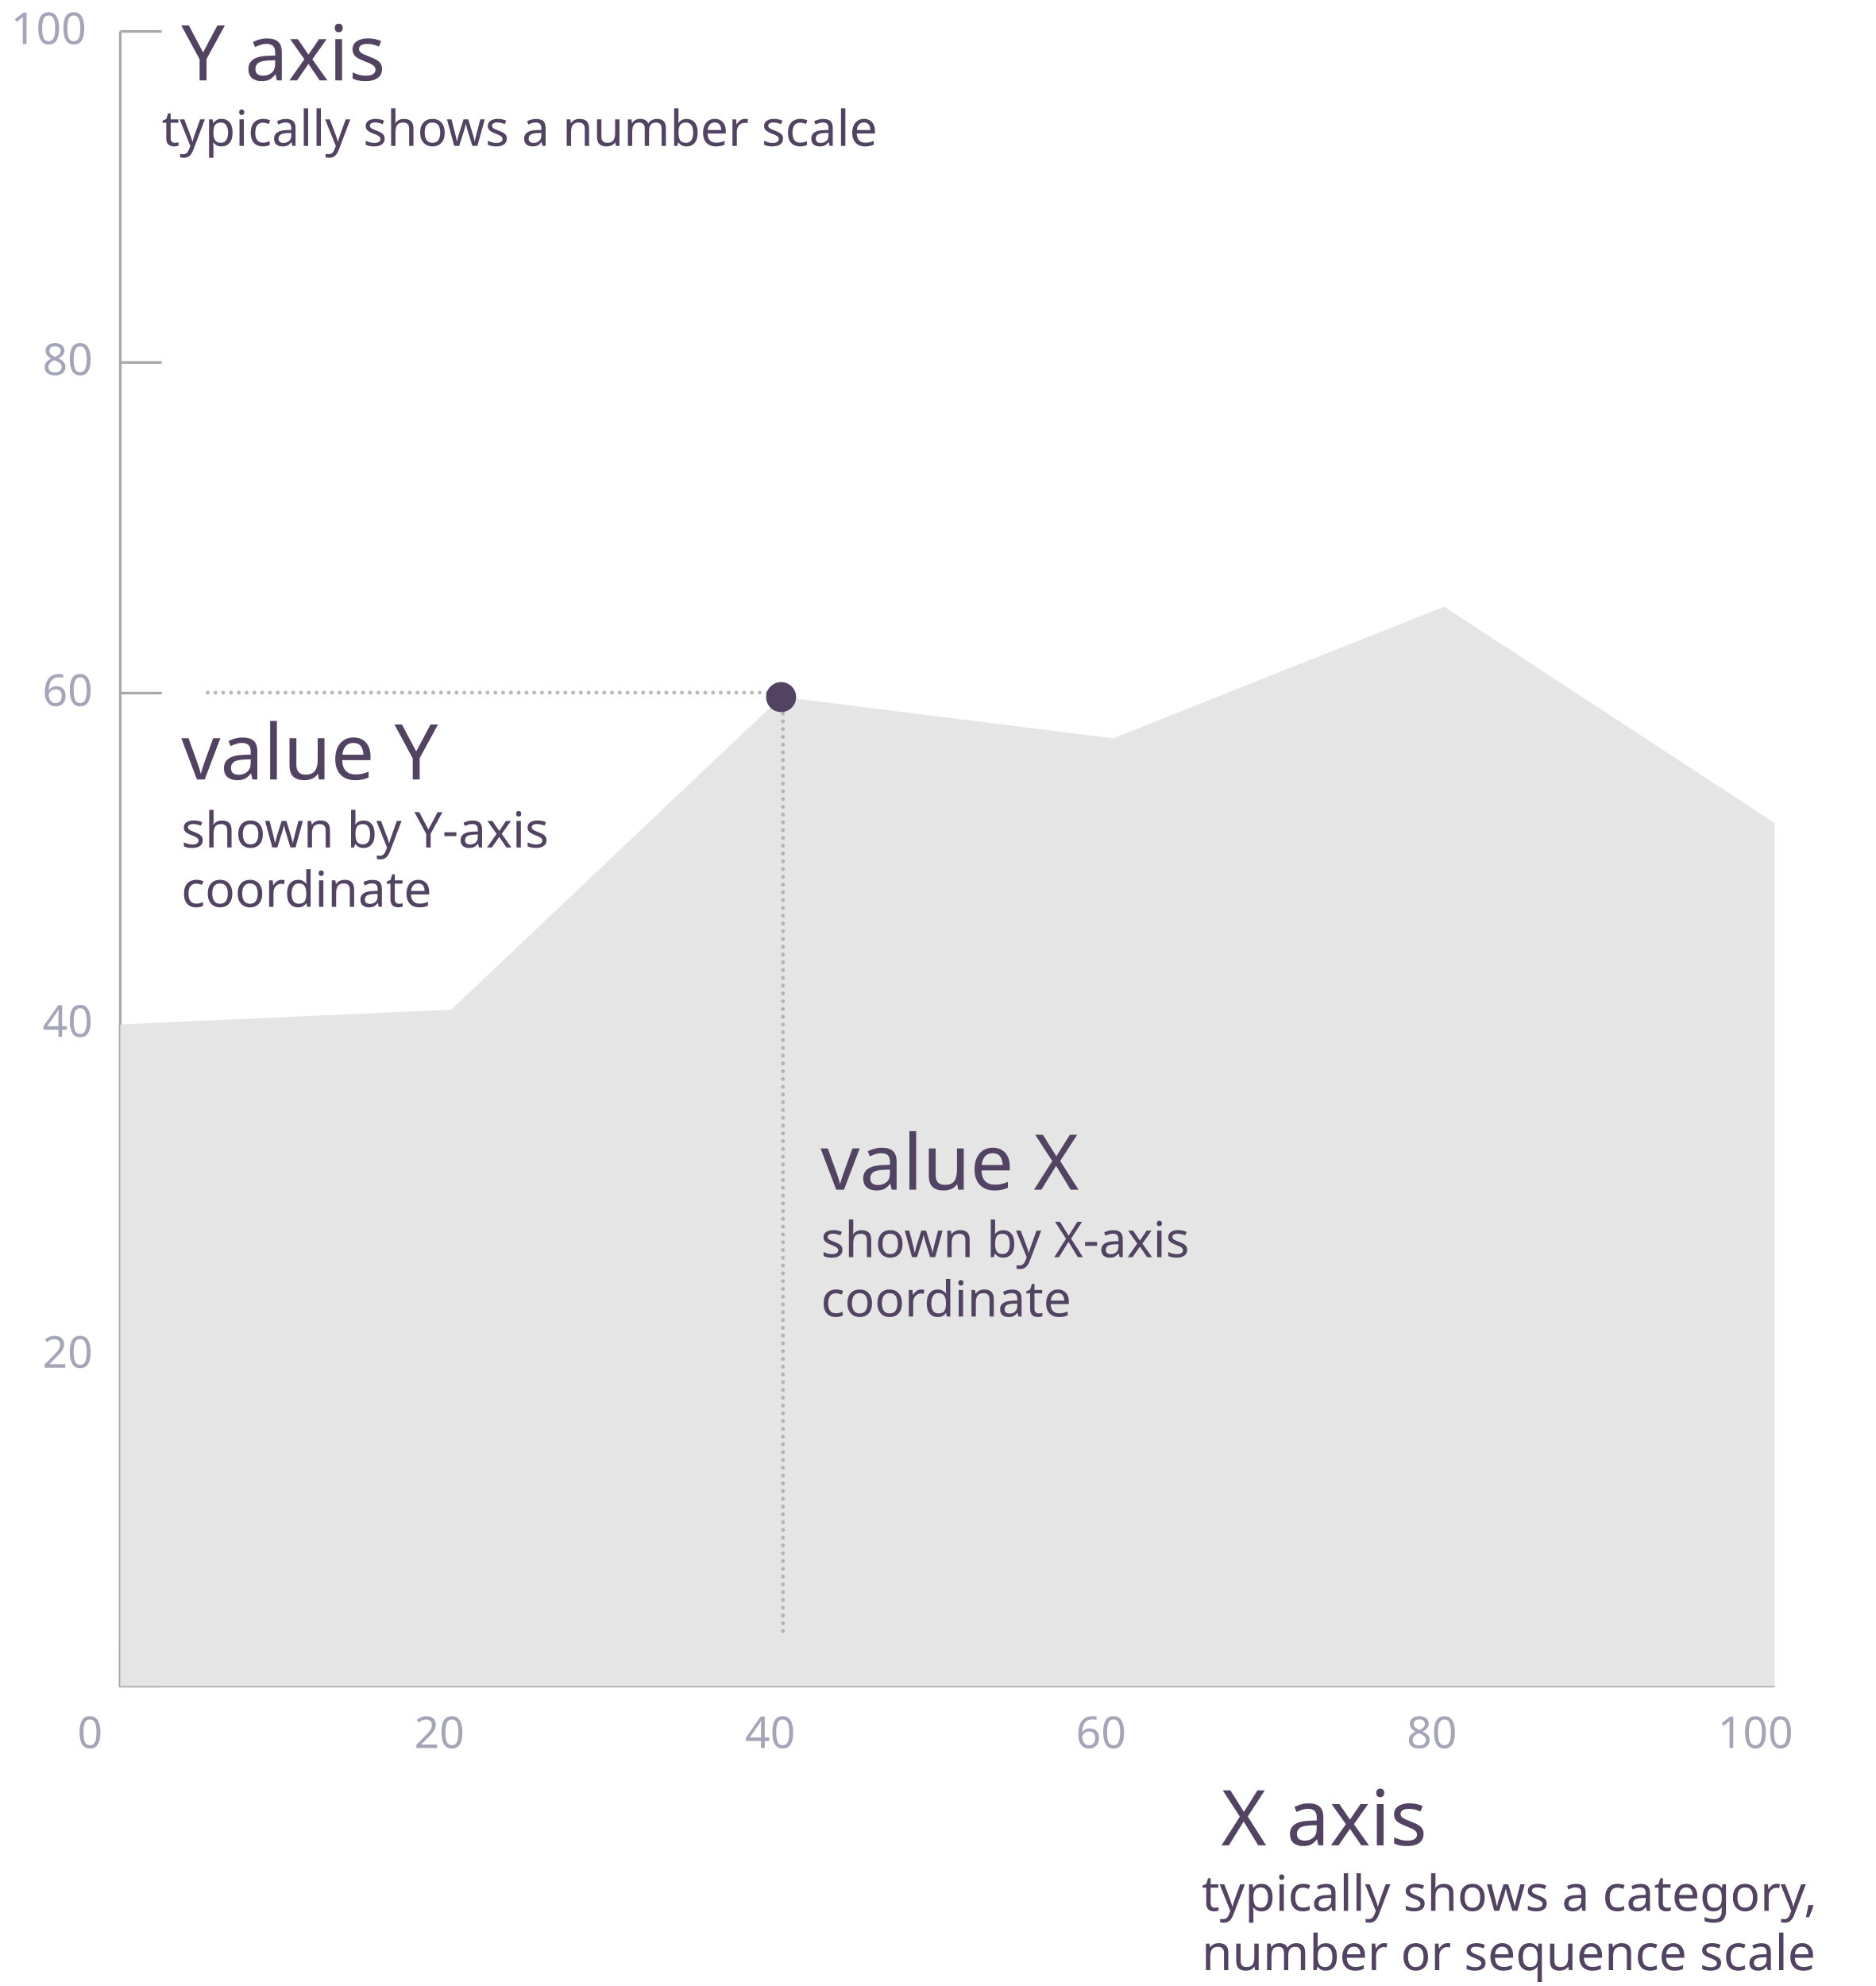
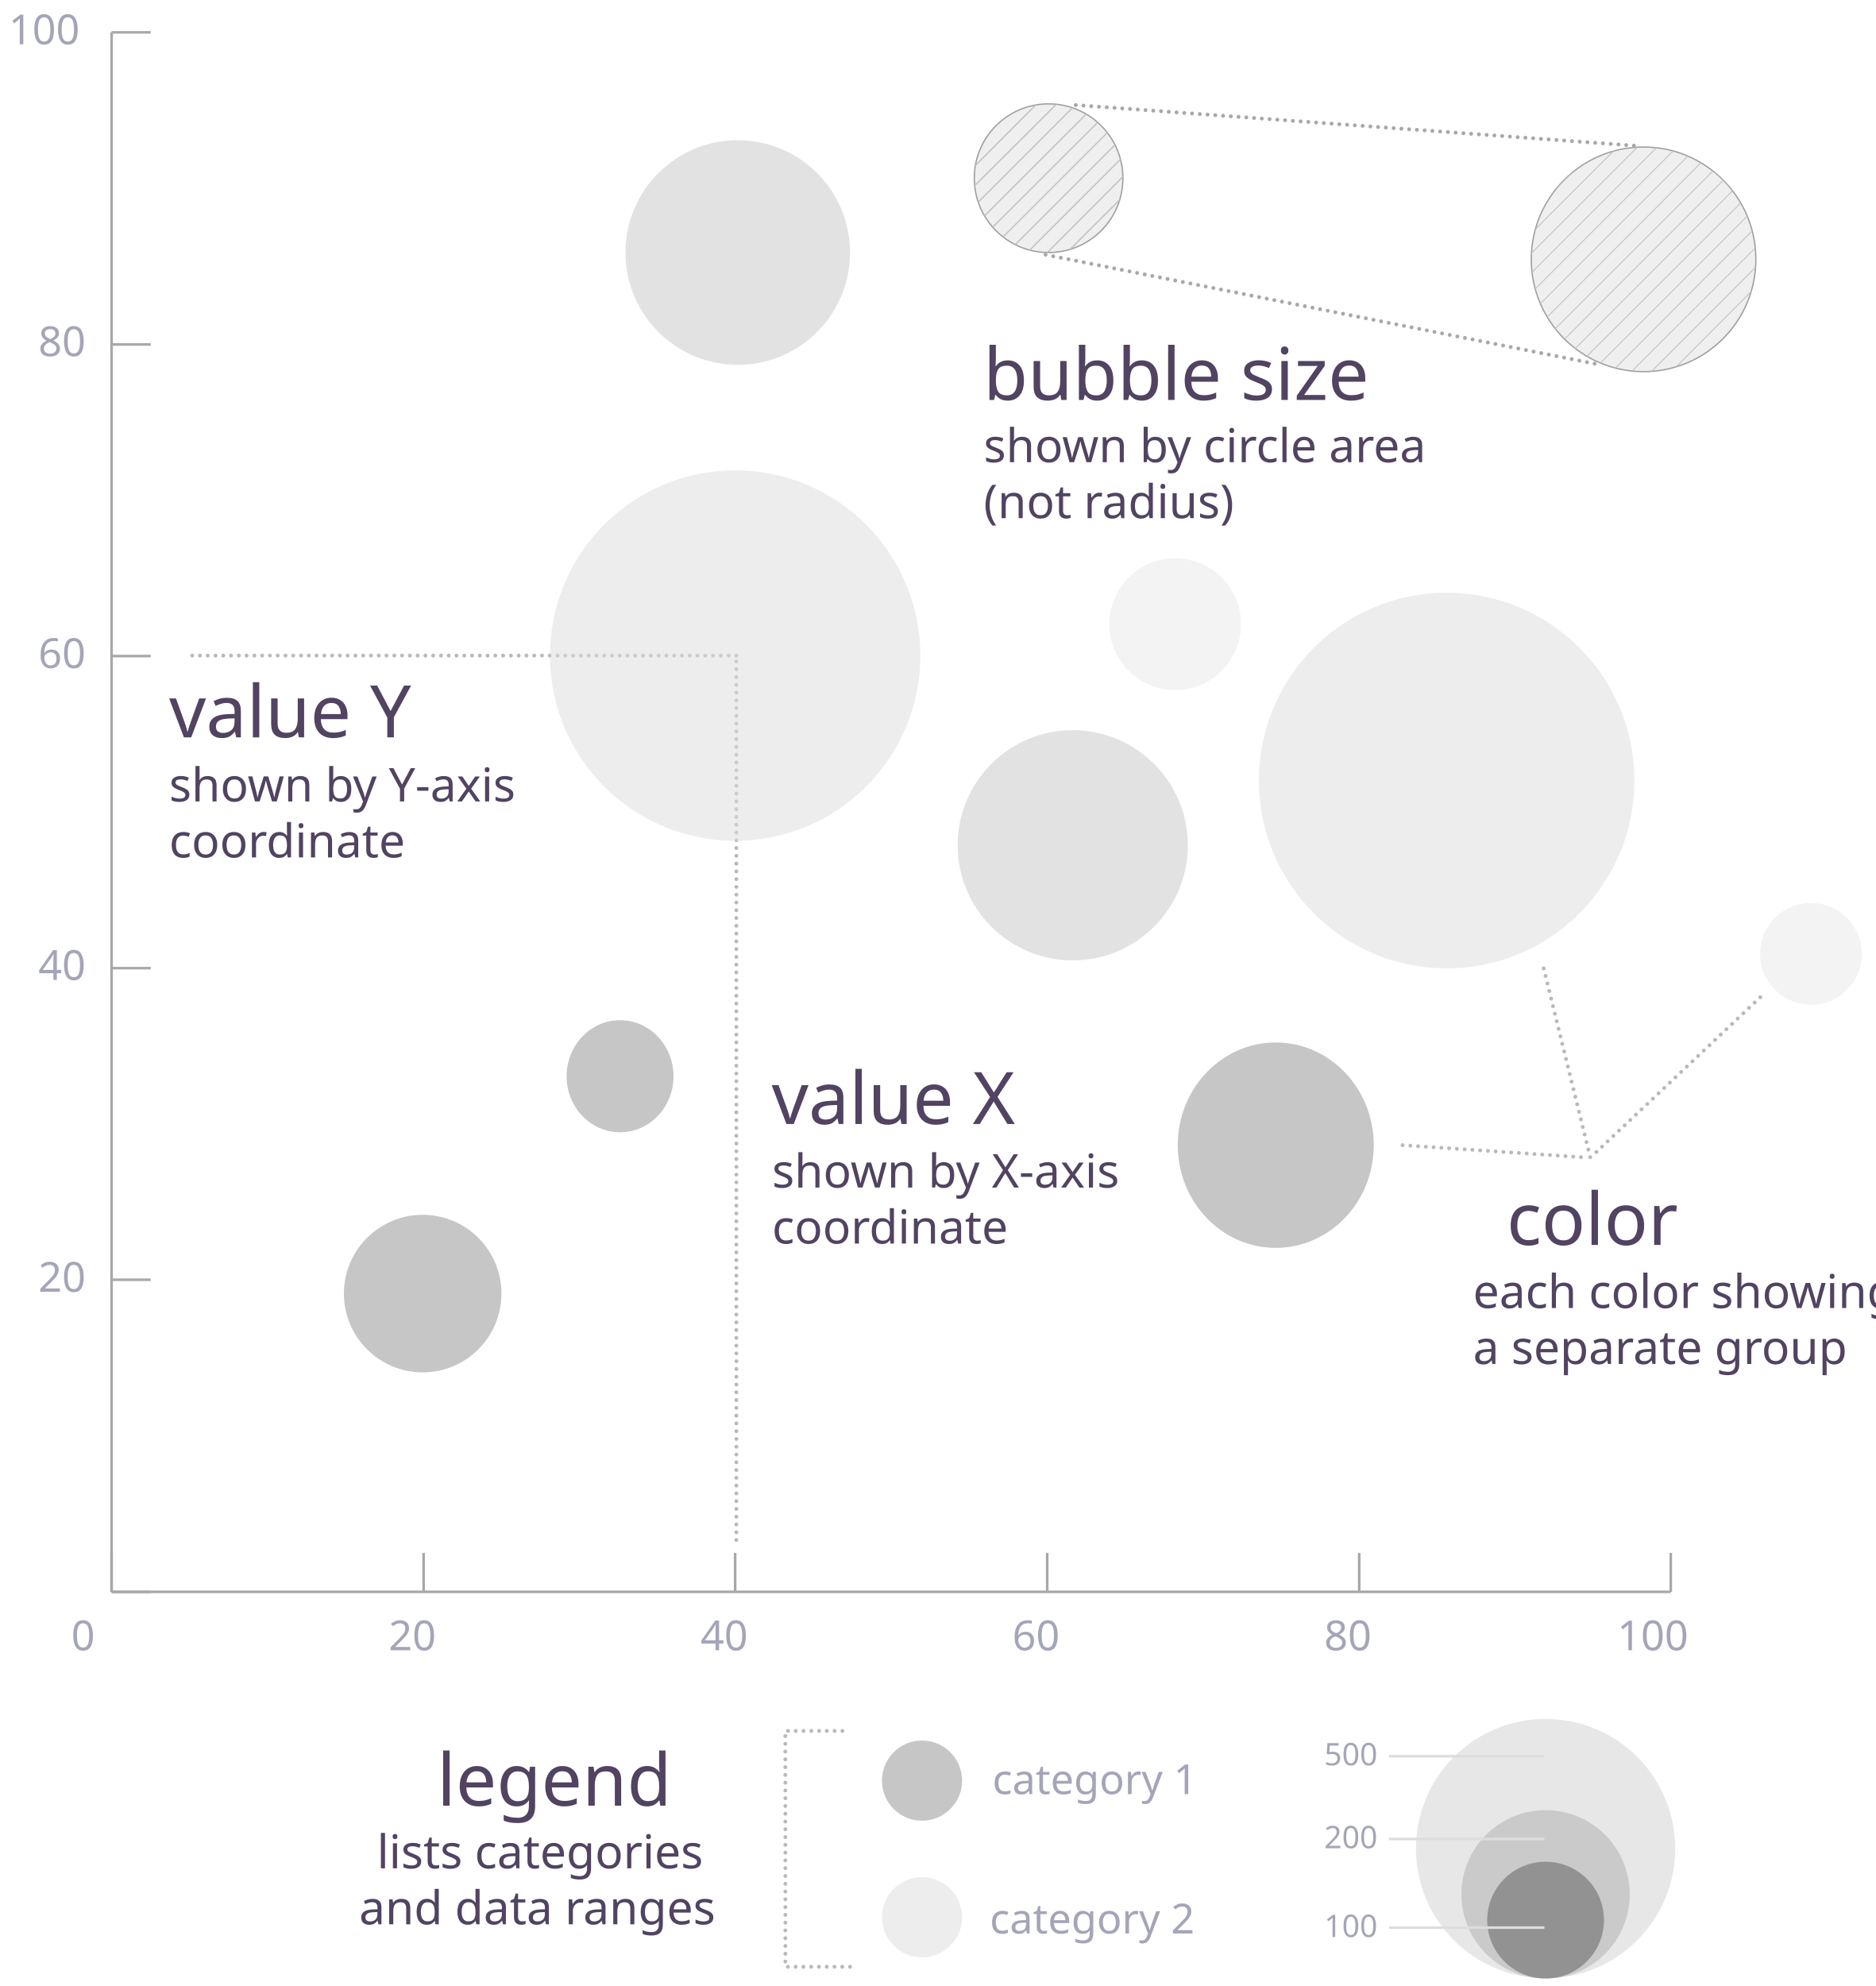
- <svg xmlns="http://www.w3.org/2000/svg" version="1.1" id="Layer_1" x="0px" y="0px" viewBox="0 0 800 847" style="enable-background:new 0 0 800 847;" xml:space="preserve">
-   <style type="text/css">
- 	.st0{fill:#A5A5B9;}
- 	.st1{font-family:'RobotoMono-Regular';}
- 	.st2{font-size:18.762px;}
- 	.st3{fill:none;stroke:#A8A8A8;stroke-width:1.105;stroke-miterlimit:10;}
- 	.st4{fill:#E5E5E5;}
- 	
- 		.st5{opacity:0.8;fill:none;stroke:#A8A8A8;stroke-width:1.658;stroke-linecap:round;stroke-miterlimit:10;stroke-dasharray:0,3.316;enable-background:new    ;}
- 	.st6{fill:#514361;}
- 	.st7{font-size:32.833px;}
- 	.st8{fill:none;}
- 	.st9{font-family:'Roboto-Italic';}
- 	.st10{font-size:21.107px;}
- 	.st11{enable-background:new    ;}
- </style>
-   <text transform="matrix(1 0 0 1 33.0229 745.5283)" class="st0 st1 st2">0</text>
-   <text transform="matrix(1 0 0 1 176.6831 745.5283)" class="st0 st1 st2">20</text>
-   <text transform="matrix(1 0 0 1 317.812 745.5283)" class="st0 st1 st2">40</text>
-   <text transform="matrix(1 0 0 1 458.9424 745.5283)" class="st0 st1 st2">60</text>
-   <text transform="matrix(1 0 0 1 600.0693 745.5283)" class="st0 st1 st2">80</text>
-   <text transform="matrix(1 0 0 1 732.7139 745.5283)" class="st0 st1 st2">100</text>
-   <path class="st3" d="M51.3,719.1H757" />
-   <path class="st3" d="M51.3,719.1v-17.6" />
-   <path class="st3" d="M192.5,719.1v-17.6" />
-   <path class="st3" d="M333.5,719.1v-17.6" />
-   <path class="st3" d="M474.7,719.1v-17.6" />
-   <path class="st3" d="M615.9,719.1v-17.6" />
-   <text transform="matrix(1 0 0 1 18.1152 583.3154)" class="st0 st1 st2">20</text>
-   <text transform="matrix(1 0 0 1 18.1152 442.1885)" class="st0 st1 st2">40</text>
-   <text transform="matrix(1 0 0 1 18.1152 301.0596)" class="st0 st1 st2">60</text>
-   <text transform="matrix(1 0 0 1 18.1152 159.9307)" class="st0 st1 st2">80</text>
-   <text transform="matrix(1 0 0 1 4.665 18.8027)" class="st0 st1 st2">100</text>
-   <path class="st3" d="M51.3,719.1V13.4" />
-   <path class="st3" d="M51.3,436.9v282.2H69" />
-   <path class="st3" d="M51.3,577.9H69" />
-   <path class="st4" d="M757,719.1V351l-141-92.3l-141.2,56.2l-141.5-17.7L192.5,430.6l-141.2,6.3v282.2H757z" />
-   <path class="st3" d="M51.3,295.6H69" />
-   <path class="st3" d="M51.3,154.6H69" />
-   <path class="st3" d="M51.3,13.4H69" />
-   <path class="st5" d="M334,695.6v-399" />
-   <path class="st5" d="M334,295.4H86.2" />
-   <text transform="matrix(1 0 0 1 77.3384 332.4229)" class="st6 st1 st7">value Y</text>
-   <text transform="matrix(1 0 0 1 77.3384 34.2817)" class="st6 st1 st7">Y axis</text>
-   <text transform="matrix(1 0 0 1 350.0386 507.3926)" class="st6 st1 st7">value X</text>
-   <path class="st8" d="M350.2,520.4h156.3v79.8H350.2V520.4z" />
-   <text transform="matrix(1 0 0 1 350.2065 536.1533)" class="st6 st9 st10">shown by X-axis </text>
-   <text transform="matrix(1 0 0 1 350.2065 561.4824)" class="st6 st9 st10">coordinate</text>
-   <path class="st8" d="M77.3,345.6h175.9v64.5H77.3L77.3,345.6z" />
-   <text transform="matrix(1 0 0 1 77.3384 361.4336)" class="st6 st9 st10">shown by Y-axis </text>
-   <text transform="matrix(1 0 0 1 68.999 62.2314)" class="st6 st9 st10">typically shows a number scale</text>
-   <text transform="matrix(1 0 0 1 520.9639 787.001)" class="st6 st1 st7">X axis</text>
-   <text transform="matrix(1 0 0 1 512.624 814.9512)" class="st11">
-     <tspan x="0" y="0" class="st6 st9 st10">typically shows a category,</tspan>
-     <tspan x="0" y="25.3" class="st6 st9 st10">number or sequence scale</tspan>
-   </text>
-   <text transform="matrix(1 0 0 1 77.3384 386.7627)" class="st6 st9 st10">coordinate</text>
-   <circle class="st6" cx="333.2" cy="297.3" r="6.4" />
+ <svg xmlns="http://www.w3.org/2000/svg" enable-background="new 0 0 800 847" height="847" viewBox="0 0 800 847" width="800" xml:space="preserve">
+   <clipPath id="a">
+     <circle cx="701.1" cy="110.6" r="47.9" />
+   </clipPath>
+   <clipPath id="b">
+     <circle cx="447.3" cy="76" r="31.7" />
+   </clipPath>
+   <text fill="#a5a5b9" font-family="'RobotoMono-Regular'" font-size="17.683" transform="translate(30.3926 703.8242)">0</text>
+   <text fill="#a5a5b9" font-family="'RobotoMono-Regular'" font-size="17.683" transform="translate(165.7935 703.8242)">20</text>
+   <text fill="#a5a5b9" font-family="'RobotoMono-Regular'" font-size="17.683" transform="translate(298.8081 703.8242)">40</text>
+   <text fill="#a5a5b9" font-family="'RobotoMono-Regular'" font-size="17.683" transform="translate(431.8232 703.8242)">60</text>
+   <text fill="#a5a5b9" font-family="'RobotoMono-Regular'" font-size="17.683" transform="translate(564.8369 703.8242)">80</text>
+   <text fill="#a5a5b9" font-family="'RobotoMono-Regular'" font-size="17.683" transform="translate(689.8555 703.8242)">100</text>
+   <path d="m47.6 678.9h665.1" fill="none" stroke="#a8a8a8" stroke-miterlimit="10" stroke-width="1.105" />
+   <path d="m47.6 678.9v-16.6" fill="none" stroke="#a8a8a8" stroke-miterlimit="10" stroke-width="1.105" />
+   <path d="m180.7 678.9v-16.6" fill="none" stroke="#a8a8a8" stroke-miterlimit="10" stroke-width="1.105" />
+   <path d="m313.6 678.9v-16.6" fill="none" stroke="#a8a8a8" stroke-miterlimit="10" stroke-width="1.105" />
+   <path d="m446.7 678.9v-16.6" fill="none" stroke="#a8a8a8" stroke-miterlimit="10" stroke-width="1.105" />
+   <path d="m579.8 678.9v-16.6" fill="none" stroke="#a8a8a8" stroke-miterlimit="10" stroke-width="1.105" />
+   <path d="m712.7 678.9v-16.6" fill="none" stroke="#a8a8a8" stroke-miterlimit="10" stroke-width="1.105" />
+   <text fill="#a5a5b9" font-family="'RobotoMono-Regular'" font-size="17.683" transform="translate(16.3418 550.9375)">20</text>
+   <text fill="#a5a5b9" font-family="'RobotoMono-Regular'" font-size="17.683" transform="translate(16.3418 417.9238)">40</text>
+   <text fill="#a5a5b9" font-family="'RobotoMono-Regular'" font-size="17.683" transform="translate(16.3418 284.9097)">60</text>
+   <text fill="#a5a5b9" font-family="'RobotoMono-Regular'" font-size="17.683" transform="translate(16.3418 151.8945)">80</text>
+   <text fill="#a5a5b9" font-family="'RobotoMono-Regular'" font-size="17.683" transform="translate(3.665 18.8804)">100</text>
+   <path d="m47.6 678.9v-665.1" fill="none" stroke="#a8a8a8" stroke-miterlimit="10" stroke-width="1.105" />
+   <path d="m47.6 678.9h16.7" fill="none" stroke="#a8a8a8" stroke-miterlimit="10" stroke-width="1.105" />
+   <path d="m47.6 545.8h16.7" fill="none" stroke="#a8a8a8" stroke-miterlimit="10" stroke-width="1.105" />
+   <path d="m47.6 412.9h16.7" fill="none" stroke="#a8a8a8" stroke-miterlimit="10" stroke-width="1.105" />
+   <path d="m47.6 279.8h16.7" fill="none" stroke="#a8a8a8" stroke-miterlimit="10" stroke-width="1.105" />
+   <path d="m47.6 146.9h16.7" fill="none" stroke="#a8a8a8" stroke-miterlimit="10" stroke-width="1.105" />
+   <path d="m47.6 13.8h16.7" fill="none" stroke="#a8a8a8" stroke-miterlimit="10" stroke-width="1.105" />
+   <circle cx="180.3" cy="551.7" fill="#c6c6c6" r="33.6" />
+   <ellipse cx="544.2" cy="488.4" fill="#c6c6c6" rx="41.8" ry="43.8" />
+   <circle cx="617.1" cy="332.9" fill="#ddd" opacity=".53" r="80.1" />
+   <path d="m314.1 656.8v-376.1" style="opacity:.8;fill:none;stroke:#a8a8a8;stroke-width:1.658;stroke-linecap:round;stroke-miterlimit:10;stroke-dasharray:0 3.316" />
+   <path d="m314.1 279.6h-233.6" style="opacity:.8;fill:none;stroke:#a8a8a8;stroke-width:1.658;stroke-linecap:round;stroke-miterlimit:10;stroke-dasharray:0 3.316" />
+   <text fill="#514361" font-family="'RobotoMono-Regular'" font-size="30.946" transform="translate(72.1602 314.4692)">value Y</text>
+   <text fill="#514361" font-family="'RobotoMono-Regular'" font-size="30.946" transform="translate(329.1821 479.3789)">value X</text>
+   <circle cx="313.6" cy="279.6" fill="#ddd" opacity=".53" r="79" />
+   <circle cx="393.3" cy="759.4" fill="#c6c6c6" r="17.1" />
+   <circle cx="393.3" cy="817.7" fill="#ddd" opacity=".53" r="17.1" />
+   <text fill="#a5a5b9" font-family="'RobotoMono-Regular'" font-size="17.683" transform="translate(423.3223 765.1592)">category 1</text>
+   <text fill="#a5a5b9" font-family="'RobotoMono-Regular'" font-size="17.683" transform="translate(422.2168 824.6006)">category 2</text>
+   <circle cx="659.3" cy="788.4" fill="#ddd" opacity=".7" r="55.3" />
+   <circle cx="659.3" cy="807.9" fill="#bebebe" opacity=".7" r="35.9" />
+   <circle cx="659.3" cy="818.9" fill="#7a7a7a" opacity=".7" r="24.9" />
+   <text fill="#a5a5b9" font-family="'RobotoMono-Regular'" font-size="13.262" transform="translate(564.8574 826.1045)">100</text>
+   <text fill="#a5a5b9" font-family="'RobotoMono-Regular'" font-size="13.262" transform="translate(564.8574 752.8828)">500</text>
+   <text fill="#a5a5b9" font-family="'RobotoMono-Regular'" font-size="13.262" transform="translate(564.8574 788.248)">200</text>
+   <path d="m592.5 822.1h66.3" fill="none" stroke="#ddd" stroke-miterlimit="10" stroke-width="1.105" />
+   <path d="m592.5 784.3h66.3" fill="none" stroke="#ddd" stroke-miterlimit="10" stroke-width="1.105" />
+   <path d="m592.5 749h66.3" fill="none" stroke="#ddd" stroke-miterlimit="10" stroke-width="1.105" />
+   <text fill="#514361" font-family="'RobotoMono-Regular'" font-size="30.946" transform="translate(642.71 530.9385)">color</text>
+   <path d="m362.6 838.8h-27.6v-100.6h27.6" style="opacity:.8;fill:none;stroke:#a8a8a8;stroke-width:1.658;stroke-linecap:round;stroke-miterlimit:10;stroke-dasharray:0 3.316" />
+   <text fill="#514361" font-family="'Roboto-Italic'" font-size="19.894" transform="translate(628.3418 557.8525)">each color showing</text>
+   <text fill="#514361" font-family="'Roboto-Italic'" font-size="19.894" transform="translate(628.3418 581.7236)">a separate group</text>
+   <path d="m329.3 491.6h147.3v75.2h-147.3z" fill="none" />
+   <text fill="#514361" font-family="'Roboto-Italic'" font-size="19.894" transform="translate(329.3398 506.4863)">shown by X-axis </text>
+   <text fill="#514361" font-family="'Roboto-Italic'" font-size="19.894" transform="translate(329.3398 530.3594)">coordinate</text>
+   <path d="m72.1 326.9h165.8v60.8h-165.8z" fill="none" />
+   <text fill="#514361" font-family="'Roboto-Italic'" font-size="19.894" transform="translate(72.1602 341.8125)">shown by Y-axis </text>
+   <text fill="#514361" font-family="'Roboto-Italic'" font-size="19.894" transform="translate(72.1602 365.6855)">coordinate</text>
+   <text fill="#514361" font-family="'RobotoMono-Regular'" font-size="30.946" transform="translate(186.4224 770.0869)">legend</text>
+   <text fill="#514361" font-family="'RobotoMono-Regular'" font-size="30.946" transform="translate(419.4443 170.564)">bubble size</text>
+   <path d="m419.6 182.2h206v60.3h-206z" fill="none" />
+   <text fill="#514361" font-family="'Roboto-Italic'" font-size="19.894" transform="translate(419.6016 197.1187)">shown by circle area </text>
+   <text fill="#514361" font-family="'Roboto-Italic'" font-size="19.894" transform="translate(419.6016 220.9912)">(not radius)</text>
+   <path d="m142.4 781.9h150.6v53.4h-150.6z" fill="none" />
+   <text fill="#514361" font-family="'Roboto-Italic'" font-size="19.894" transform="translate(160.7935 796.8145)">lists categories </text>
+   <text fill="#514361" font-family="'Roboto-Italic'" font-size="19.894" transform="translate(153.1675 820.6865)">and data ranges</text>
+   <circle cx="772.5" cy="406.8" fill="#e8e8e8" opacity=".53" r="21.7" />
+   <g stroke-miterlimit="10">
+     <circle cx="701.1" cy="110.6" fill="#efefef" r="47.9" stroke="#9e9e9e" stroke-width=".553" />
+     <g clip-path="url(#a)" fill="none" stroke="#c1c1c1" stroke-width=".395">
+       <path d="m633.3 110.9 67.8-67.8 67.8 67.8-67.8 67.8z" />
+       <path d="m764.7 106.6-67.7 67.9" />
+       <path d="m760.5 102.4-67.9 67.9" />
+       <path d="m756.3 98.2-67.9 67.8" />
+       <path d="m752 93.9-67.7 67.9" />
+       <path d="m747.8 89.7-67.9 67.9" />
+       <path d="m743.6 85.5-67.9 67.7" />
+       <path d="m739.2 81.2-67.7 67.9" />
+       <path d="m735 77-67.9 67.9" />
+       <path d="m730.8 72.8-67.8 67.8" />
+       <path d="m726.5 68.5-67.7 67.9" />
+       <path d="m722.3 64.3-67.9 67.9" />
+       <path d="m718 60.1-67.7 67.7" />
+       <path d="m713.8 55.8-67.8 67.8" />
+       <path d="m709.6 51.6-67.9 67.9" />
+       <path d="m705.3 47.4-67.7 67.7" />
+     </g>
+     <circle cx="447.3" cy="76" fill="#efefef" r="31.7" stroke="#9e9e9e" stroke-width=".553" />
+     <g clip-path="url(#b)" fill="none" stroke="#c1c1c1" stroke-width=".553">
+       <path d="m460.4 17.7 46.6 46.6" />
+       <path d="m439.2 132.2-46.6-46.6" />
+       <path d="m507 64.3-67.9 67.9" />
+       <path d="m502.8 60.1-67.8 67.7" />
+       <path d="m498.5 55.8-67.7 67.9" />
+       <path d="m494.3 51.6-67.9 67.9" />
+       <path d="m490 47.4-67.7 67.7" />
+       <path d="m485.8 43.1-67.8 67.8" />
+       <path d="m481.6 38.9-67.9 67.7" />
+       <path d="m477.3 34.7-67.7 67.7" />
+       <path d="m473.1 30.4-67.9 67.9" />
+       <path d="m468.9 26.2-67.9 67.7" />
+       <path d="m464.6 21.9-67.7 67.9" />
+       <path d="m460.4 17.7-67.9 67.9" />
+     </g>
+     <path d="m697 62.1-239.4-17.4" fill="none" stroke="#a8a8a8" stroke-dasharray="0 3.316" stroke-linecap="round" stroke-width="1.658" />
+     <path d="m680.2 155.1-234.4-46.5" fill="none" stroke="#a8a8a8" stroke-dasharray="0 3.316" stroke-linecap="round" stroke-width="1.658" />
+     <path d="m658.5 413 19.9 80.8" style="opacity:.8;fill:none;stroke:#a8a8a8;stroke-width:1.658;stroke-linecap:round;stroke-dasharray:0 3.316" />
+     <path d="m750.9 425.3-71.3 67.3" style="opacity:.8;fill:none;stroke:#a8a8a8;stroke-width:1.658;stroke-linecap:round;stroke-dasharray:0 3.316" />
+     <path d="m598.3 488.4 76.1 5.1" style="opacity:.8;fill:none;stroke:#a8a8a8;stroke-width:1.658;stroke-linecap:round;stroke-dasharray:0 3.316" />
+   </g>
+   <circle cx="457.6" cy="360.5" fill="#c9c9c9" opacity=".53" r="49.1" />
+   <ellipse cx="264.5" cy="459" fill="#c6c6c6" rx="22.8" ry="23.9" />
+   <circle cx="501.3" cy="266.2" fill="#e8e8e8" opacity=".53" r="28.1" />
+   <circle cx="314.7" cy="107.7" fill="#c9c9c9" opacity=".53" r="47.9" />
</svg>
